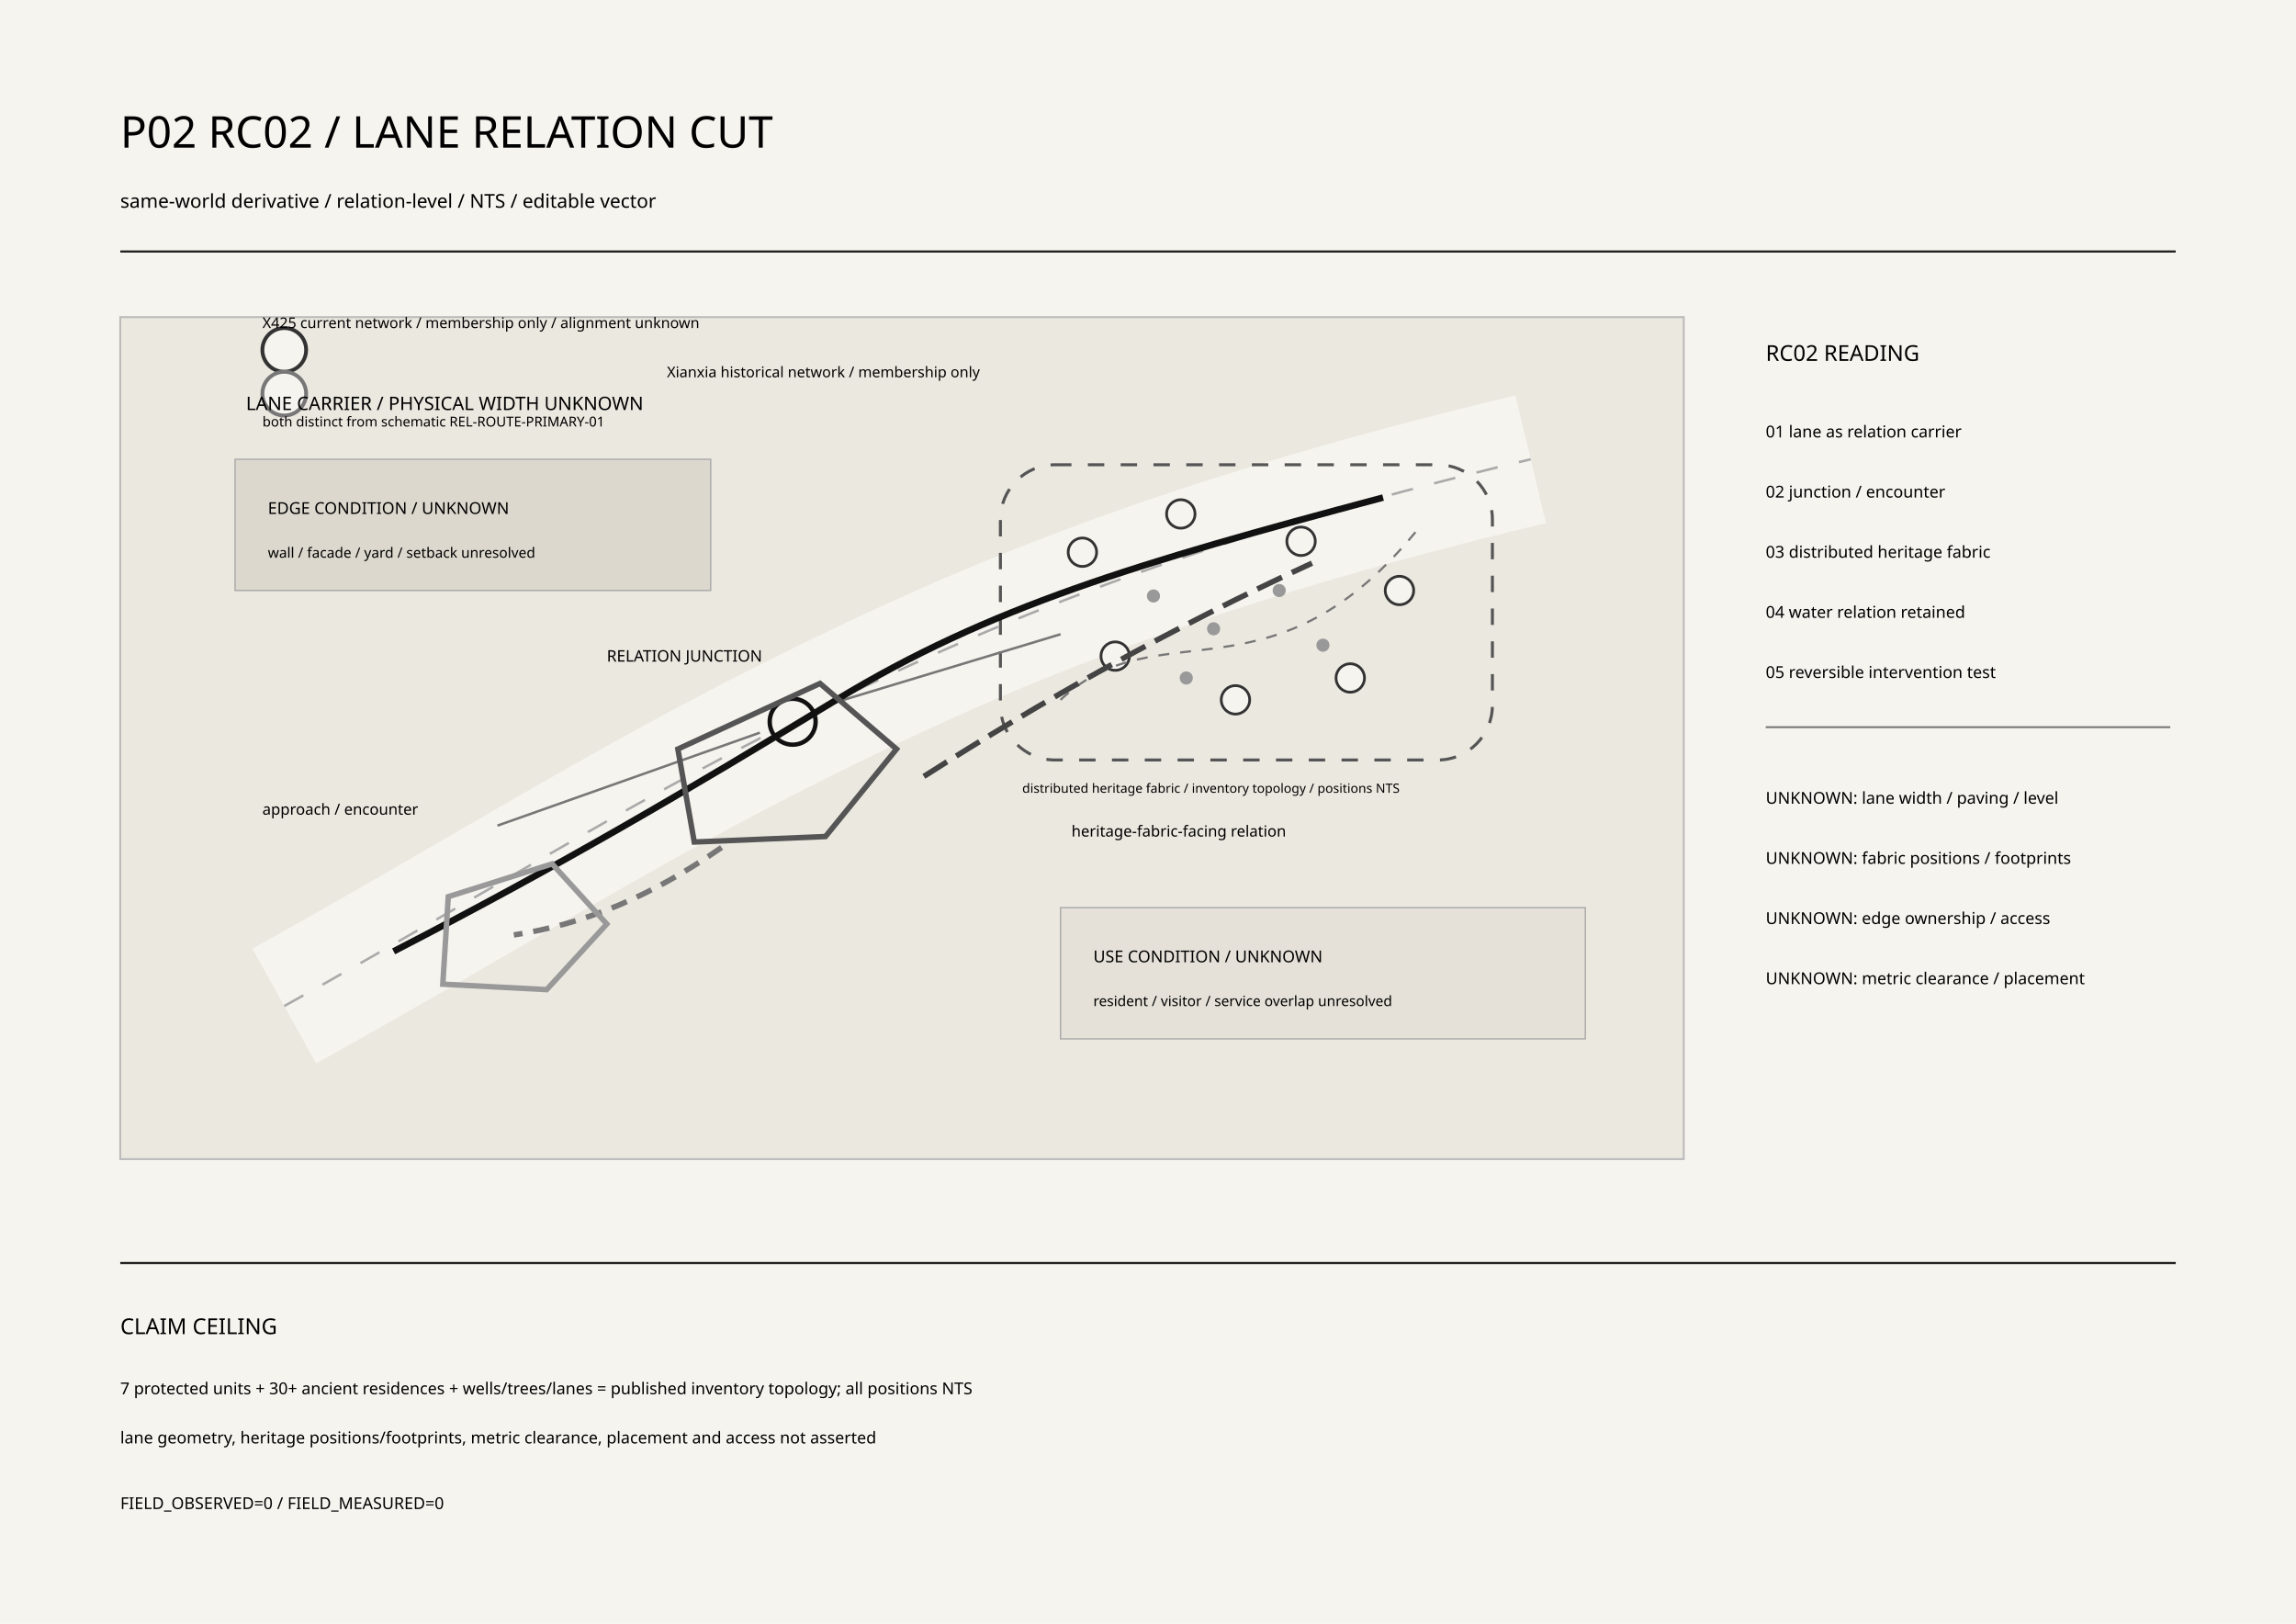
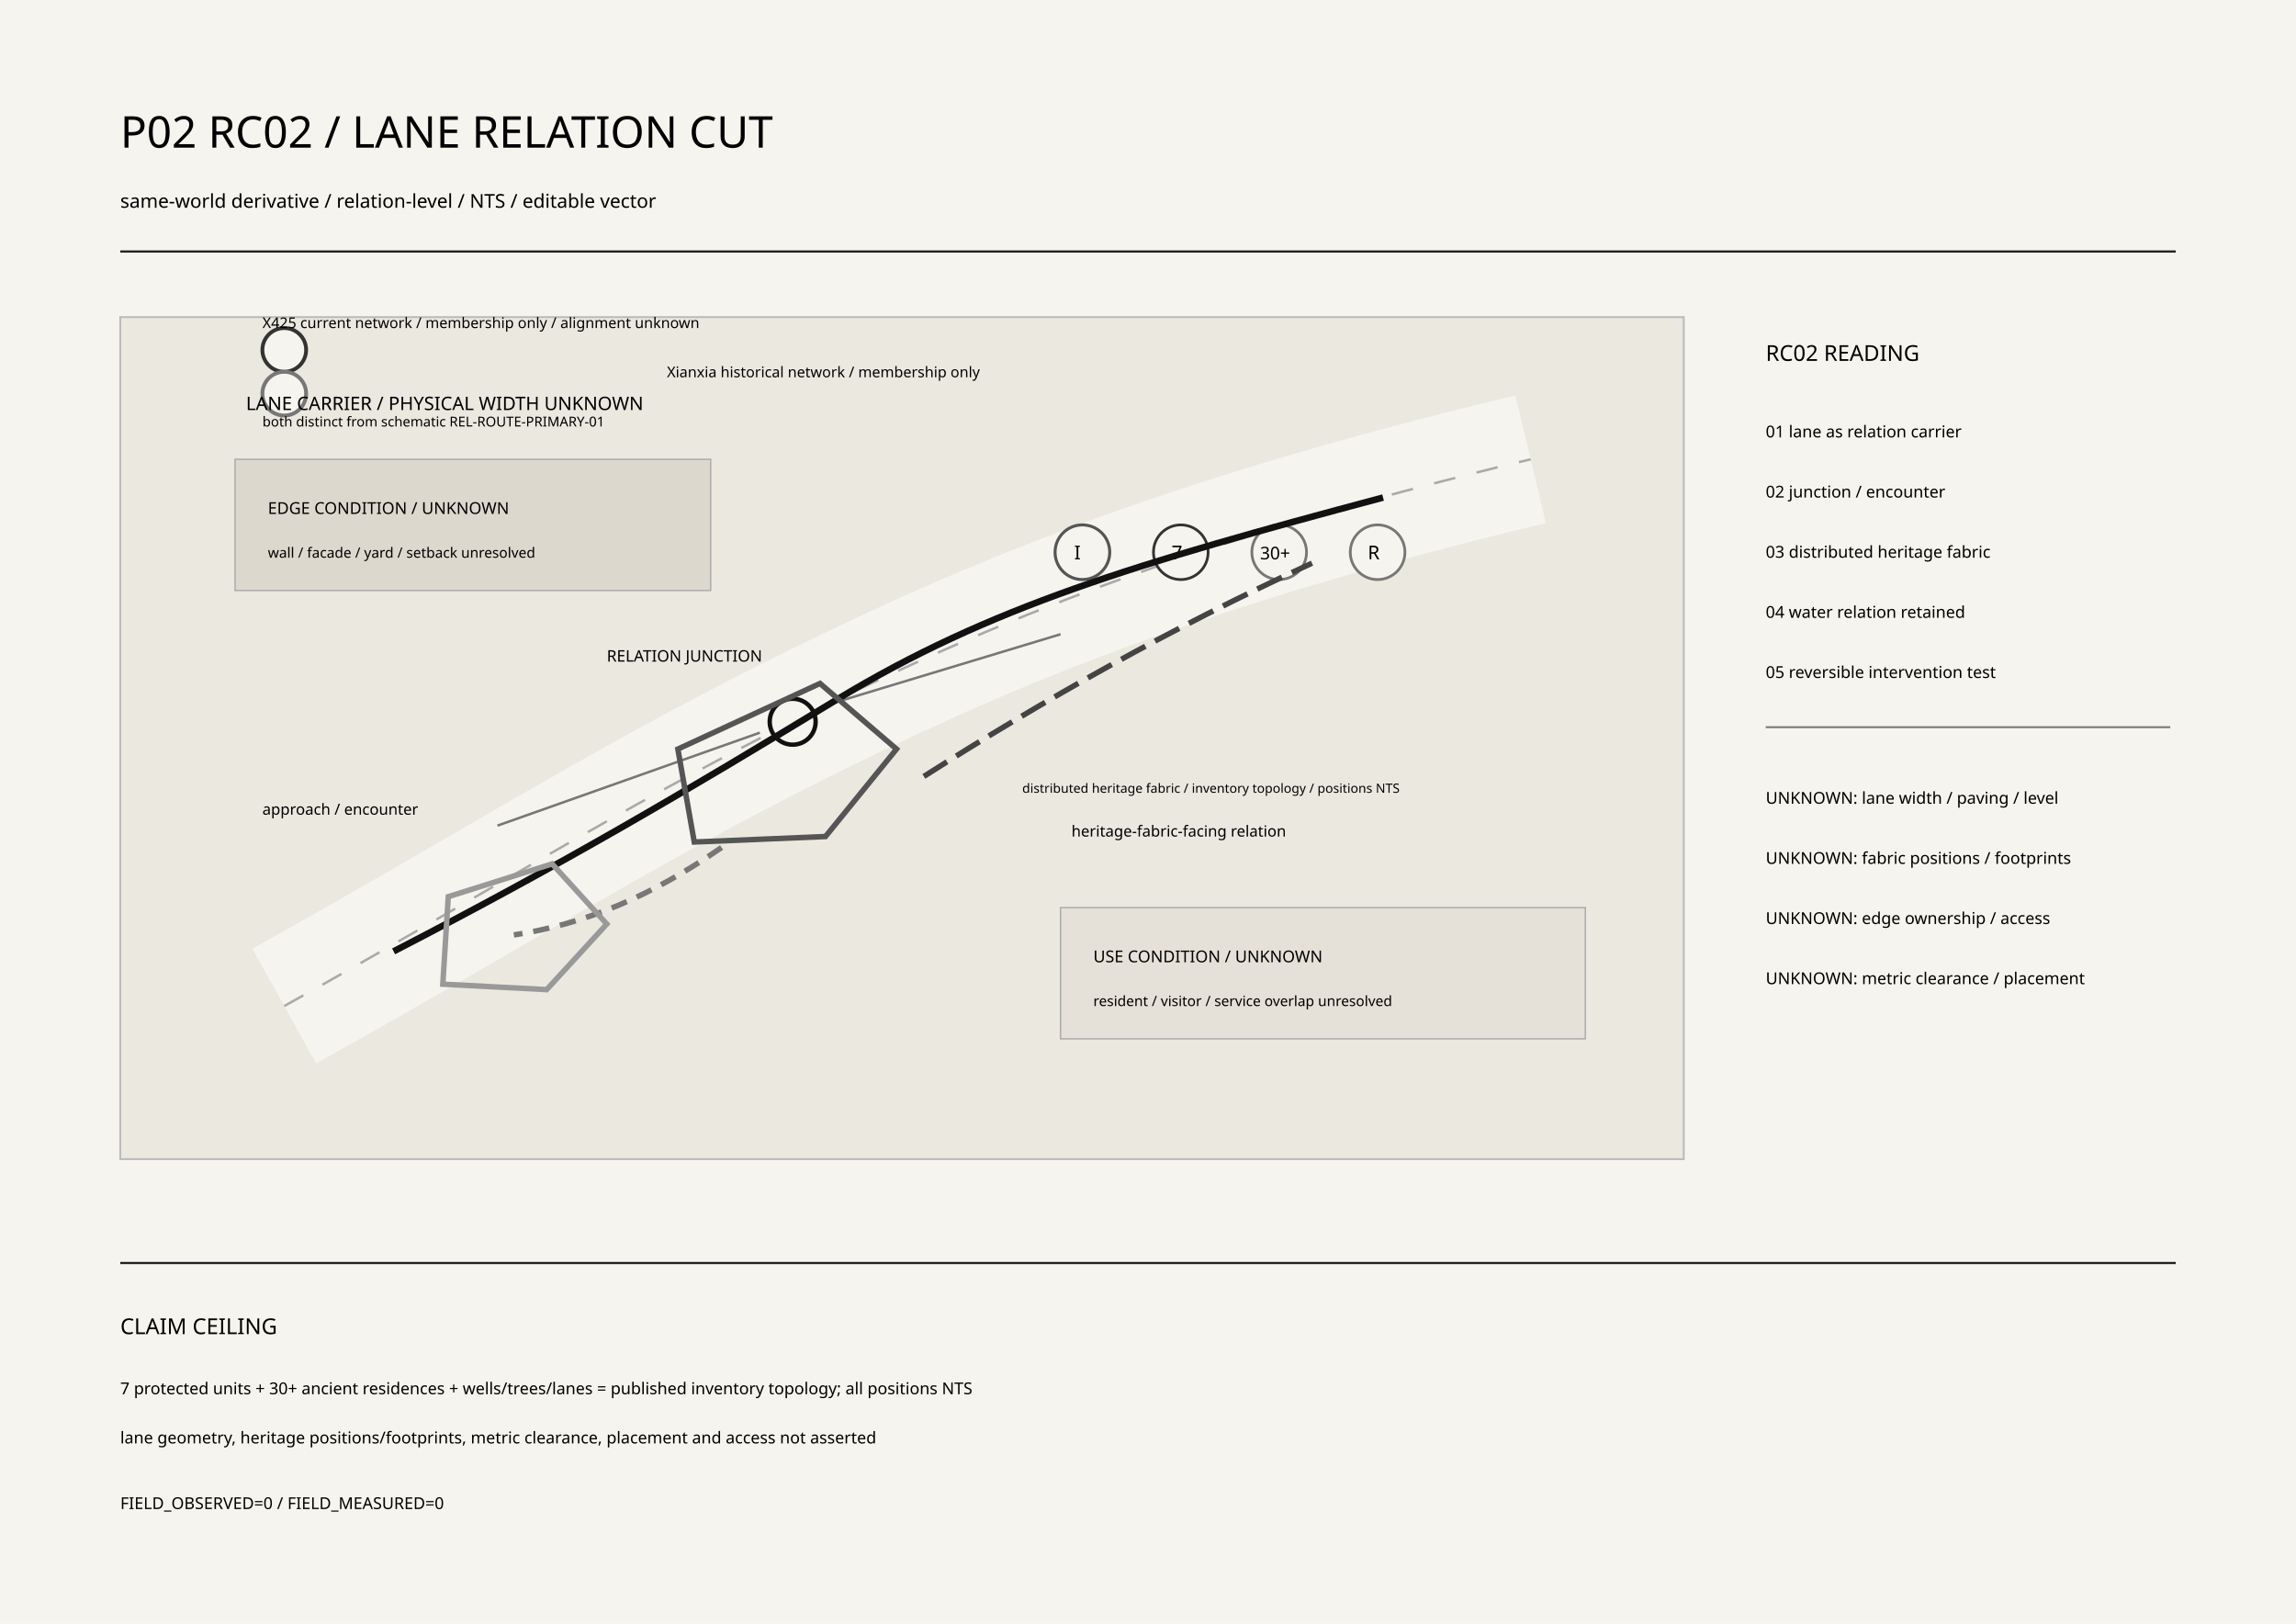
<svg xmlns="http://www.w3.org/2000/svg" width="420mm" height="297mm" viewBox="0 0 420 297">
  <rect width="420" height="297" fill="#f6f4ef" />
  <g id="L00-FRAME" font-family="sans-serif">
    <text x="22" y="27" font-size="8">P02 RC02 / LANE RELATION CUT</text>
    <text x="22" y="38" font-size="3.5">same-world derivative / relation-level / NTS / editable vector</text>
    <line x1="22" y1="46" x2="398" y2="46" stroke="#222" stroke-width="0.4" />
  </g>
  <g id="L08-CUT-FIELD">
    <rect x="22" y="58" width="286" height="154" fill="#ebe8e0" stroke="#bbb" stroke-width="0.35" />
    <path d="M52 184 C88 164 113 148 145 132 S213 100 280 84" fill="none" stroke="#f6f4ef" stroke-width="24" />
    <path d="M52 184 C88 164 113 148 145 132 S213 100 280 84" fill="none" stroke="#aaa" stroke-width="0.45" stroke-dasharray="4 4" />
  </g>
  <g id="L10-RELATIONS" fill="none">
    <g id="REL-ROUTE-PRIMARY-01">
      <circle cx="72" cy="92" r="5" fill="#f6f4ef" stroke="#222" stroke-width="0.7" />
      <text x="70.2" y="93.3" font-family="sans-serif" font-size="3.5">R</text>
    </g>
    <g id="REL-ROUTE-SECONDARY-01">
      <circle cx="88" cy="92" r="5" fill="#f6f4ef" stroke="#777" stroke-width="0.7" />
      <text x="86.2" y="93.3" font-family="sans-serif" font-size="3.5">R</text>
    </g>
    <g id="REL-WATER-01">
      <circle cx="104" cy="92" r="5" fill="#f6f4ef" stroke="#202020" stroke-width="0.7" />
      <text x="102.2" y="93.3" font-family="sans-serif" font-size="3.5">R</text>
    </g>
  </g>
  <g id="L11-HERITAGE-FABRIC" font-family="sans-serif">
-     <rect id="RC02-HERITAGE-FABRIC-EXTENT-NTS" x="183" y="85" width="90" height="54" rx="10" fill="none" stroke="#555" stroke-width="0.55" stroke-dasharray="3 3" />
-     <g id="RC02-PROTECTED-UNITS-NTS" fill="#f6f4ef" stroke="#333" stroke-width="0.5">
-       <circle cx="198" cy="101" r="2.6" />
-       <circle cx="216" cy="94" r="2.6" />
-       <circle cx="238" cy="99" r="2.6" />
-       <circle cx="256" cy="108" r="2.6" />
-       <circle cx="247" cy="124" r="2.6" />
-       <circle cx="226" cy="128" r="2.6" />
-       <circle cx="204" cy="120" r="2.6" />
+     <g id="RC02-HERITAGE-FABRIC-EXTENT-NTS">
+       <circle cx="198" cy="101" r="5" fill="#f6f4ef" stroke="#555" stroke-width="0.55" />
+       <text x="196.5" y="102.3" font-size="3.5">I</text>
    </g>
-     <g id="RC02-ANCIENT-RESIDENCE-FABRIC-NTS" fill="#999">
-       <circle cx="211" cy="109" r="1.2" />
-       <circle cx="222" cy="115" r="1.2" />
-       <circle cx="234" cy="108" r="1.2" />
-       <circle cx="242" cy="118" r="1.2" />
-       <circle cx="217" cy="124" r="1.2" />
+     <g id="RC02-PROTECTED-UNITS-NTS">
+       <circle cx="216" cy="101" r="5" fill="#f6f4ef" stroke="#333" stroke-width="0.5" />
+       <text x="214.3" y="102.3" font-size="3.5">7</text>
    </g>
-     <path id="RC02-LANE-WELL-TREE-FABRIC-NTS" d="M194 128 C212 111 233 130 260 96" fill="none" stroke="#777" stroke-width="0.4" stroke-dasharray="2 2" />
+     <g id="RC02-ANCIENT-RESIDENCE-FABRIC-NTS">
+       <circle cx="234" cy="101" r="5" fill="#f6f4ef" stroke="#777" stroke-width="0.5" />
+       <text x="230.5" y="102.3" font-size="3.2">30+</text>
+     </g>
+     <g id="RC02-LANE-WELL-TREE-FABRIC-NTS">
+       <circle cx="252" cy="101" r="5" fill="#f6f4ef" stroke="#777" stroke-width="0.5" />
+       <text x="250.2" y="102.3" font-size="3.5">R</text>
+     </g>
    <text x="187" y="145" font-size="2.35">distributed heritage fabric / inventory topology / positions NTS</text>
  </g>
  <g id="L14-NETWORK-SEMANTICS" font-family="sans-serif">
    <circle id="RC02-X425-NETWORK-MEMBERSHIP" cx="52" cy="64" r="4" fill="#f6f4ef" stroke="#333" stroke-width=".7" />
    <text x="48" y="60" font-size="2.7">X425 current network / membership only / alignment unknown</text>
    <circle id="RC02-XIANXIA-NETWORK-MEMBERSHIP" cx="52" cy="72" r="4" fill="#f6f4ef" stroke="#777" stroke-width=".7" />
    <text x="122" y="69" font-size="2.7">Xianxia historical network / membership only</text>
    <text x="48" y="78" font-size="2.5">both distinct from schematic REL-ROUTE-PRIMARY-01</text>
  </g>
  <g id="L15-LANE" font-family="sans-serif">
    <text x="45" y="75" font-size="3.4">LANE CARRIER / PHYSICAL WIDTH UNKNOWN</text>
    <circle cx="145" cy="132" r="4.2" fill="#f6f4ef" stroke="#111" stroke-width="0.8" />
    <text x="111" y="121" font-size="2.9">RELATION JUNCTION</text>
    <path d="M91 151 L139 134" stroke="#777" stroke-width="0.45" />
    <text x="48" y="149" font-size="2.8">approach / encounter</text>
    <path d="M151 129 L194 116" stroke="#777" stroke-width="0.45" />
    <text x="196" y="153" font-size="2.8">heritage-fabric-facing relation</text>
  </g>
  <g id="L18-INTERVENTION" fill="none">
    <path id="RC02-RESIDENT-INVARIANT" d="M72 174 C103 158 125 145 153 128 S208 103 253 91" stroke="#111" stroke-width="1.2" />
    <path id="RC02-DEPLOYED-LANE-FOOTPRINT" d="M124 137 L150 125 L164 137 L151 153 L127 154 Z" stroke="#555" />
    <path id="RC02-RETRACT-VECTOR" d="M132 155 C119 164 107 169 94 171" stroke="#777" stroke-dasharray="3 2" />
    <path id="RC02-RETRACTED-LANE-FOOTPRINT" d="M82 164 L101 158 L111 169 L100 181 L81 180 Z" stroke="#999" />
    <path id="RC02-CLEAR-RELATION" d="M169 142 C191 128 214 115 240 103" stroke="#444" stroke-dasharray="5 2" />
  </g>
  <g id="L20-STATE" font-family="sans-serif">
    <rect x="43" y="84" width="87" height="24" fill="#ddd8ce" stroke="#aaa" stroke-width="0.25" />
    <text x="49" y="94" font-size="3">EDGE CONDITION / UNKNOWN</text>
    <text x="49" y="102" font-size="2.6">wall / facade / yard / setback unresolved</text>
    <rect x="194" y="166" width="96" height="24" fill="#e5e1d8" stroke="#aaa" stroke-width="0.25" />
    <text x="200" y="176" font-size="3">USE CONDITION / UNKNOWN</text>
    <text x="200" y="184" font-size="2.6">resident / visitor / service overlap unresolved</text>
  </g>
  <g id="L30-READING" font-family="sans-serif">
    <text x="323" y="66" font-size="4">RC02 READING</text>
    <text x="323" y="80" font-size="3">01 lane as relation carrier</text>
    <text x="323" y="91" font-size="3">02 junction / encounter</text>
    <text x="323" y="102" font-size="3">03 distributed heritage fabric</text>
    <text x="323" y="113" font-size="3">04 water relation retained</text>
    <text x="323" y="124" font-size="3">05 reversible intervention test</text>
    <line x1="323" y1="133" x2="397" y2="133" stroke="#777" stroke-width="0.35" />
    <text x="323" y="147" font-size="3">UNKNOWN: lane width / paving / level</text>
    <text x="323" y="158" font-size="3">UNKNOWN: fabric positions / footprints</text>
    <text x="323" y="169" font-size="3">UNKNOWN: edge ownership / access</text>
    <text x="323" y="180" font-size="3">UNKNOWN: metric clearance / placement</text>
  </g>
  <g id="L40-CLAIM" font-family="sans-serif">
    <line x1="22" y1="231" x2="398" y2="231" stroke="#222" stroke-width="0.4" />
    <text x="22" y="244" font-size="4">CLAIM CEILING</text>
    <text x="22" y="255" font-size="3">7 protected units + 30+ ancient residences + wells/trees/lanes = published inventory topology; all positions NTS</text>
    <text x="22" y="264" font-size="3">lane geometry, heritage positions/footprints, metric clearance, placement and access not asserted</text>
    <text x="22" y="276" font-size="3">FIELD_OBSERVED=0 / FIELD_MEASURED=0</text>
  </g>
</svg>
